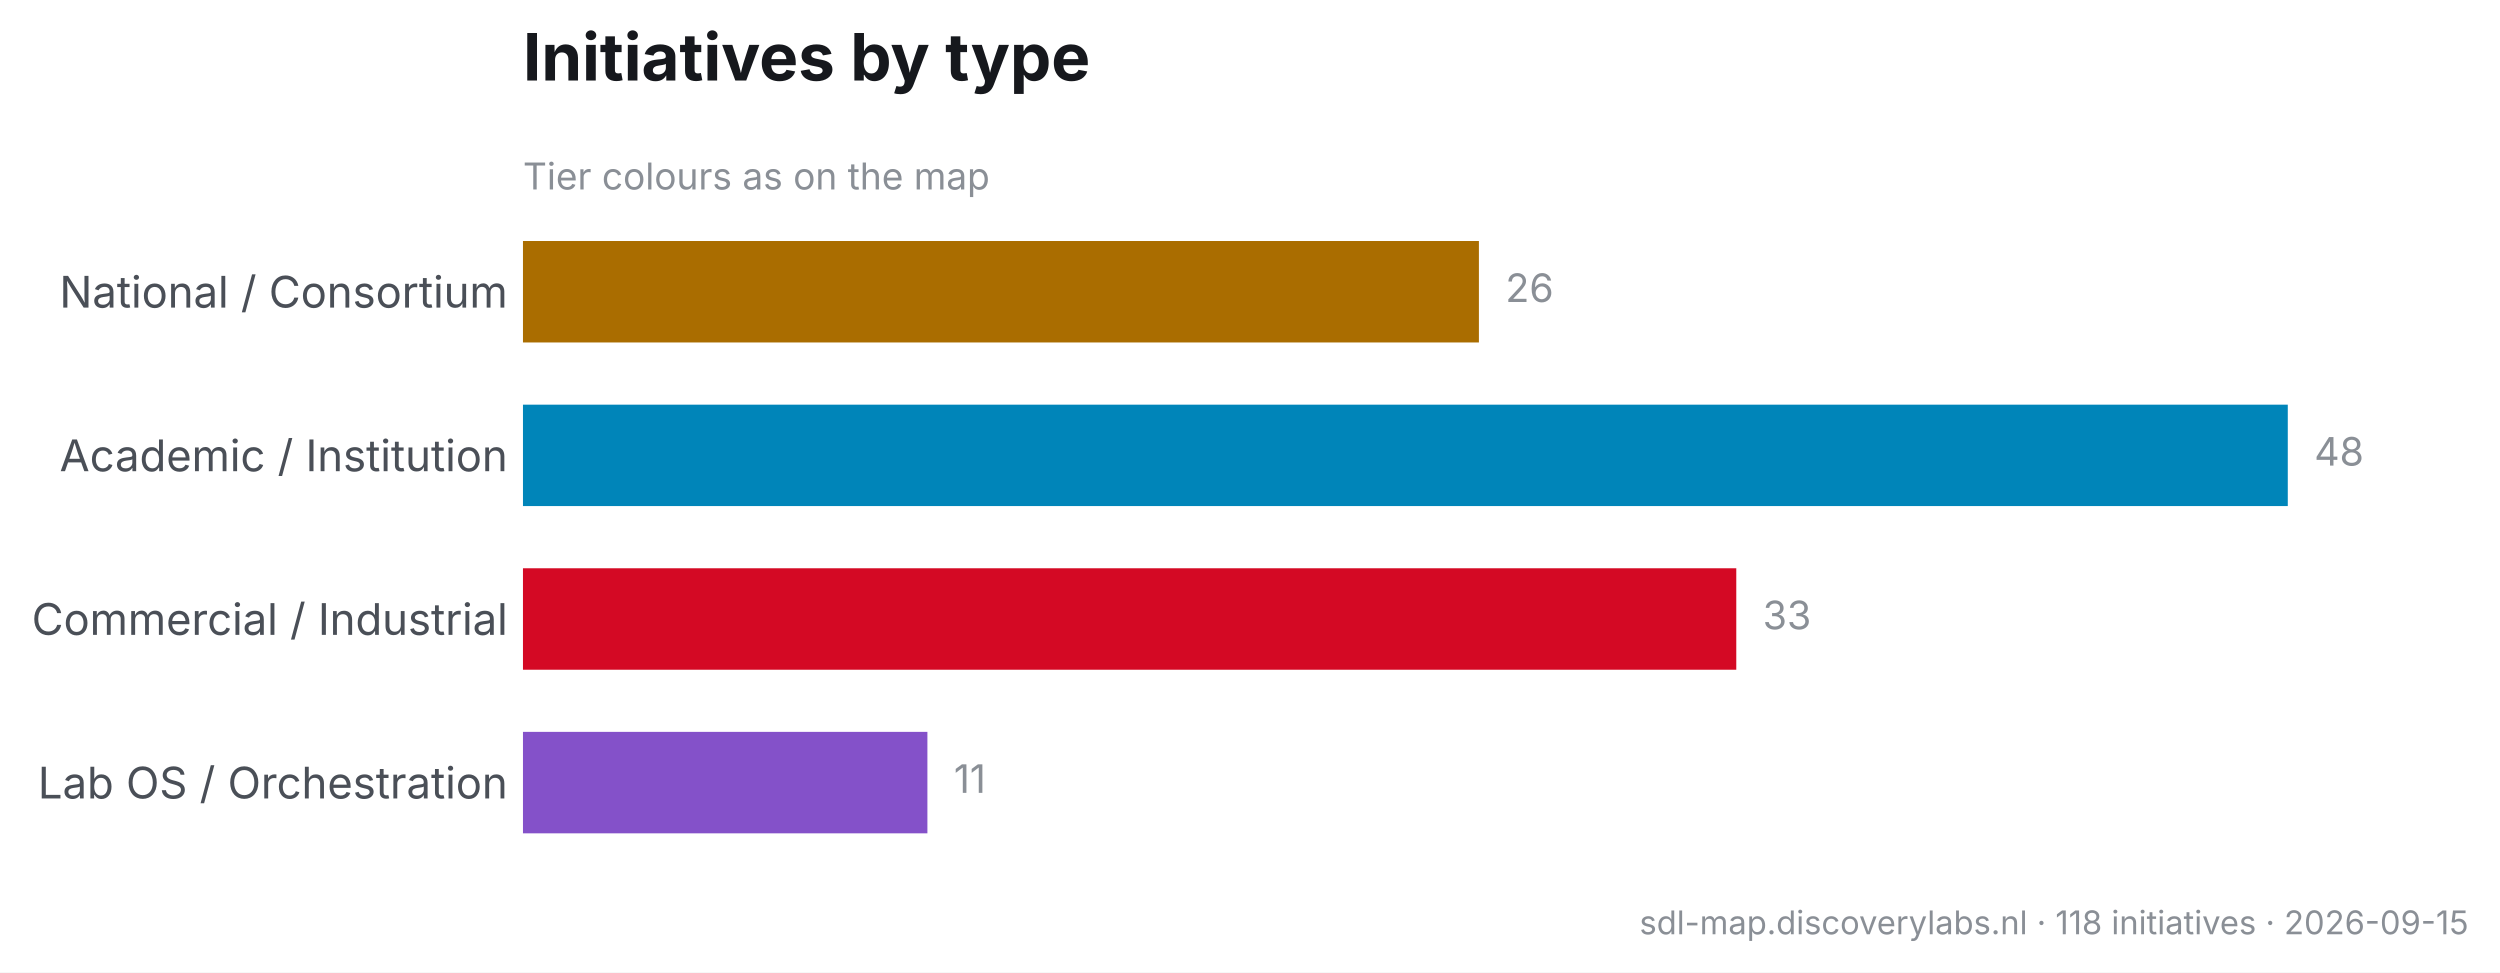
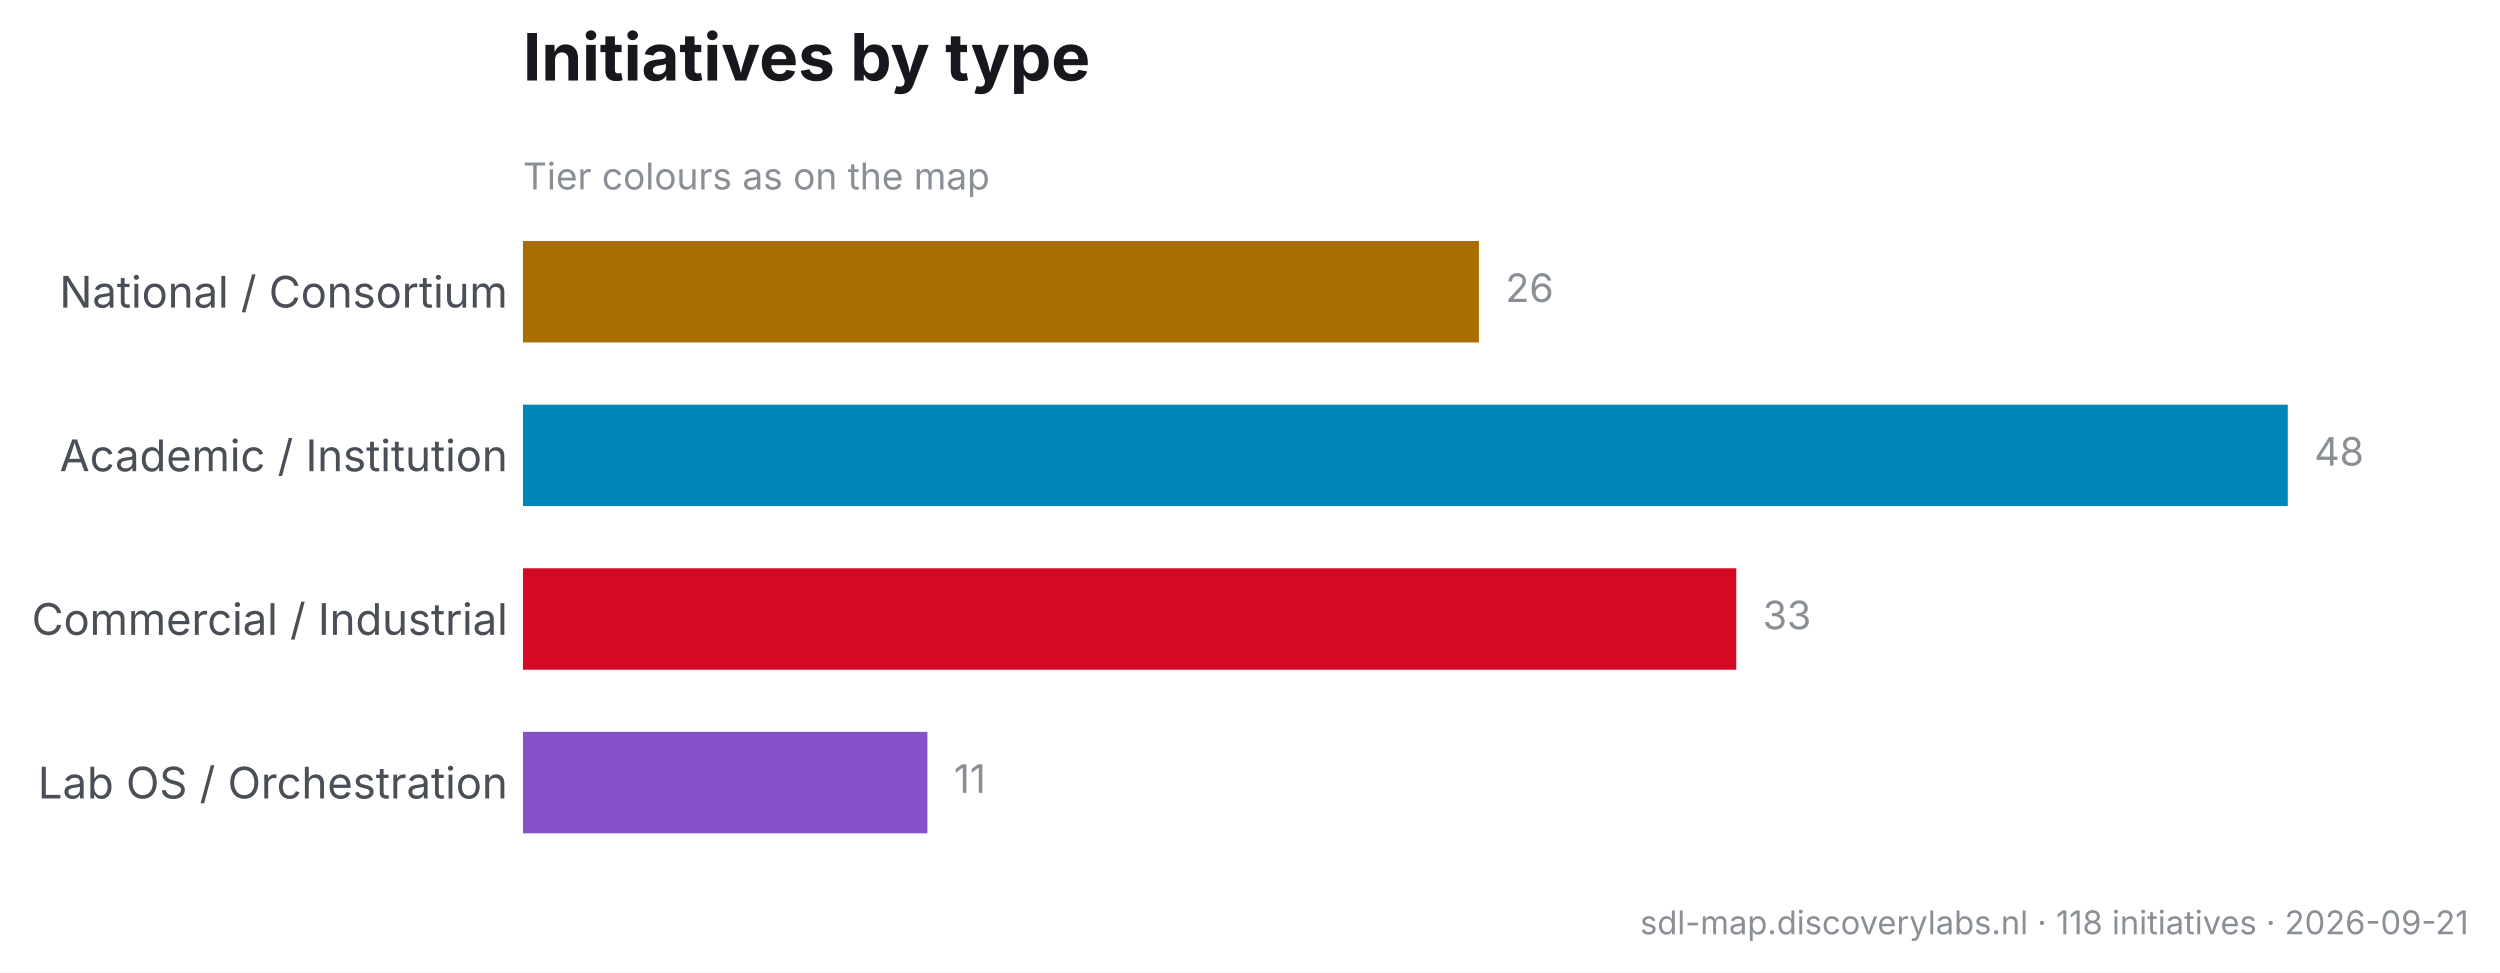
<svg xmlns="http://www.w3.org/2000/svg" width="573.257pt" height="222.984pt" viewBox="0 0 573.257 222.984" version="1.1">
  <defs>
    <style type="text/css">*{stroke-linejoin: round; stroke-linecap: butt}</style>
  </defs>
  <g id="figure_1">
    <g id="patch_1">
      <path d="M 0 222.984  L 573.257 222.984  L 573.257 0  L 0 0  z " style="fill: #ffffff" />
    </g>
    <g id="axes_1">
      <g id="patch_2">
        <path d="M 119.917 197.881  L 561.017 197.881  L 561.017 48.471  L 119.917 48.471  z " style="fill: #ffffff" />
      </g>
      <g id="matplotlib.axis_1" />
      <g id="matplotlib.axis_2">
        <g id="ytick_1">
          <g id="line2d_1" />
          <g id="text_1">
            <text style="font-size: 10px; font-family: 'Inter', 'Helvetica Neue', 'Arial', 'DejaVu Sans', 'Bitstream Vera Sans', 'Computer Modern Sans Serif', 'Lucida Grande', 'Verdana', 'Geneva', 'Lucid', 'Helvetica', 'Avant Garde', sans-serif; text-anchor: end; fill: #4a4f57" x="116.417" y="70.532" transform="rotate(-0 116.4172 70.53153)">National / Consortium</text>
          </g>
        </g>
        <g id="ytick_2">
          <g id="line2d_2" />
          <g id="text_2">
            <text style="font-size: 10px; font-family: 'Inter', 'Helvetica Neue', 'Arial', 'DejaVu Sans', 'Bitstream Vera Sans', 'Computer Modern Sans Serif', 'Lucida Grande', 'Verdana', 'Geneva', 'Lucid', 'Helvetica', 'Avant Garde', sans-serif; text-anchor: end; fill: #4a4f57" x="116.417" y="108.053" transform="rotate(-0 116.4172 108.0528)">Academic / Institution</text>
          </g>
        </g>
        <g id="ytick_3">
          <g id="line2d_3" />
          <g id="text_3">
            <text style="font-size: 10px; font-family: 'Inter', 'Helvetica Neue', 'Arial', 'DejaVu Sans', 'Bitstream Vera Sans', 'Computer Modern Sans Serif', 'Lucida Grande', 'Verdana', 'Geneva', 'Lucid', 'Helvetica', 'Avant Garde', sans-serif; text-anchor: end; fill: #4a4f57" x="116.417" y="145.574" transform="rotate(-0 116.4172 145.574)">Commercial / Industrial</text>
          </g>
        </g>
        <g id="ytick_4">
          <g id="line2d_4" />
          <g id="text_4">
            <text style="font-size: 10px; font-family: 'Inter', 'Helvetica Neue', 'Arial', 'DejaVu Sans', 'Bitstream Vera Sans', 'Computer Modern Sans Serif', 'Lucida Grande', 'Verdana', 'Geneva', 'Lucid', 'Helvetica', 'Avant Garde', sans-serif; text-anchor: end; fill: #4a4f57" x="116.417" y="183.095" transform="rotate(-0 116.4172 183.0953)">Lab OS / Orchestration</text>
          </g>
        </g>
      </g>
      <g id="patch_3">
-         <path d="M 119.917 55.262  L 339.118 55.262  L 339.118 78.526  L 119.917 78.526  z " clip-path="url(#p6ee16026eb)" style="fill: #aa6d00" />
+         <path d="M 119.917 55.262  L 339.118 55.262  L 339.118 78.526  L 119.917 78.526  z " clip-path="url(#pdf6ff8fbba)" style="fill: #aa6d00" />
      </g>
      <g id="patch_4">
-         <path d="M 119.917 92.784  L 524.596 92.784  L 524.596 116.047  L 119.917 116.047  z " clip-path="url(#p6ee16026eb)" style="fill: #0085b9" />
+         <path d="M 119.917 92.784  L 524.596 92.784  L 524.596 116.047  L 119.917 116.047  z " clip-path="url(#pdf6ff8fbba)" style="fill: #0085b9" />
      </g>
      <g id="patch_5">
-         <path d="M 119.917 130.305  L 398.134 130.305  L 398.134 153.568  L 119.917 153.568  z " clip-path="url(#p6ee16026eb)" style="fill: #d40924" />
+         <path d="M 119.917 130.305  L 398.134 130.305  L 398.134 153.568  L 119.917 153.568  z " clip-path="url(#pdf6ff8fbba)" style="fill: #d40924" />
      </g>
      <g id="patch_6">
-         <path d="M 119.917 167.826  L 212.656 167.826  L 212.656 191.089  L 119.917 191.089  z " clip-path="url(#p6ee16026eb)" style="fill: #8451c9" />
+         <path d="M 119.917 167.826  L 212.656 167.826  L 212.656 191.089  L 119.917 191.089  z " clip-path="url(#pdf6ff8fbba)" style="fill: #8451c9" />
      </g>
      <g id="text_5">
        <text style="font-size: 9px; font-family: 'Inter', 'Helvetica Neue', 'Arial', 'DejaVu Sans', 'Bitstream Vera Sans', 'Computer Modern Sans Serif', 'Lucida Grande', 'Verdana', 'Geneva', 'Lucid', 'Helvetica', 'Avant Garde', sans-serif; text-anchor: start; fill: #8a8f96" x="345.188" y="69.249" transform="rotate(-0 345.1884 69.24949)">26</text>
      </g>
      <g id="text_6">
        <text style="font-size: 9px; font-family: 'Inter', 'Helvetica Neue', 'Arial', 'DejaVu Sans', 'Bitstream Vera Sans', 'Computer Modern Sans Serif', 'Lucida Grande', 'Verdana', 'Geneva', 'Lucid', 'Helvetica', 'Avant Garde', sans-serif; text-anchor: start; fill: #8a8f96" x="530.666" y="106.771" transform="rotate(-0 530.6663 106.7707)">48</text>
      </g>
      <g id="text_7">
        <text style="font-size: 9px; font-family: 'Inter', 'Helvetica Neue', 'Arial', 'DejaVu Sans', 'Bitstream Vera Sans', 'Computer Modern Sans Serif', 'Lucida Grande', 'Verdana', 'Geneva', 'Lucid', 'Helvetica', 'Avant Garde', sans-serif; text-anchor: start; fill: #8a8f96" x="404.204" y="144.292" transform="rotate(-0 404.2041 144.292)">33</text>
      </g>
      <g id="text_8">
        <text style="font-size: 9px; font-family: 'Inter', 'Helvetica Neue', 'Arial', 'DejaVu Sans', 'Bitstream Vera Sans', 'Computer Modern Sans Serif', 'Lucida Grande', 'Verdana', 'Geneva', 'Lucid', 'Helvetica', 'Avant Garde', sans-serif; text-anchor: start; fill: #8a8f96" x="218.726" y="181.813" transform="rotate(-0 218.7263 181.8132)">11</text>
      </g>
      <g id="text_9">
        <text style="font-size: 8.5px; font-family: 'Inter', 'Helvetica Neue', 'Arial', 'DejaVu Sans', 'Bitstream Vera Sans', 'Computer Modern Sans Serif', 'Lucida Grande', 'Verdana', 'Geneva', 'Lucid', 'Helvetica', 'Avant Garde', sans-serif; text-anchor: start; fill: #8a8f96" x="119.917" y="43.45" transform="rotate(-0 119.9172 43.44955)">Tier colours as on the map</text>
      </g>
      <g id="text_10">
        <text style="font-weight: 650; font-size: 15px; font-family: 'Inter', 'Helvetica Neue', 'Arial', 'DejaVu Sans', 'Bitstream Vera Sans', 'Computer Modern Sans Serif', 'Lucida Grande', 'Verdana', 'Geneva', 'Lucid', 'Helvetica', 'Avant Garde', sans-serif; text-anchor: start; fill: #16181d" x="119.917" y="18.471" transform="rotate(-0 119.9172 18.47109)">Initiatives by type</text>
      </g>
    </g>
    <g id="text_11">
-       <text style="font-size: 7.5px; font-family: 'Inter', 'Helvetica Neue', 'Arial', 'DejaVu Sans', 'Bitstream Vera Sans', 'Computer Modern Sans Serif', 'Lucida Grande', 'Verdana', 'Geneva', 'Lucid', 'Helvetica', 'Avant Garde', sans-serif; text-anchor: end; fill: #8a8f96" x="566.057" y="214.225" transform="rotate(-0 566.0572 214.2247)">sdl-map.discoverylabs.nl · 118 initiatives · 2026-09-15</text>
+       <text style="font-size: 7.5px; font-family: 'Inter', 'Helvetica Neue', 'Arial', 'DejaVu Sans', 'Bitstream Vera Sans', 'Computer Modern Sans Serif', 'Lucida Grande', 'Verdana', 'Geneva', 'Lucid', 'Helvetica', 'Avant Garde', sans-serif; text-anchor: end; fill: #8a8f96" x="566.057" y="214.225" transform="rotate(-0 566.0572 214.2247)">sdl-map.discoverylabs.nl · 118 initiatives · 2026-09-21</text>
    </g>
  </g>
  <defs>
-     <clipPath id="p6ee16026eb">
+     <clipPath id="pdf6ff8fbba">
      <rect x="119.917" y="48.471" width="441.1" height="149.41" />
    </clipPath>
  </defs>
</svg>
